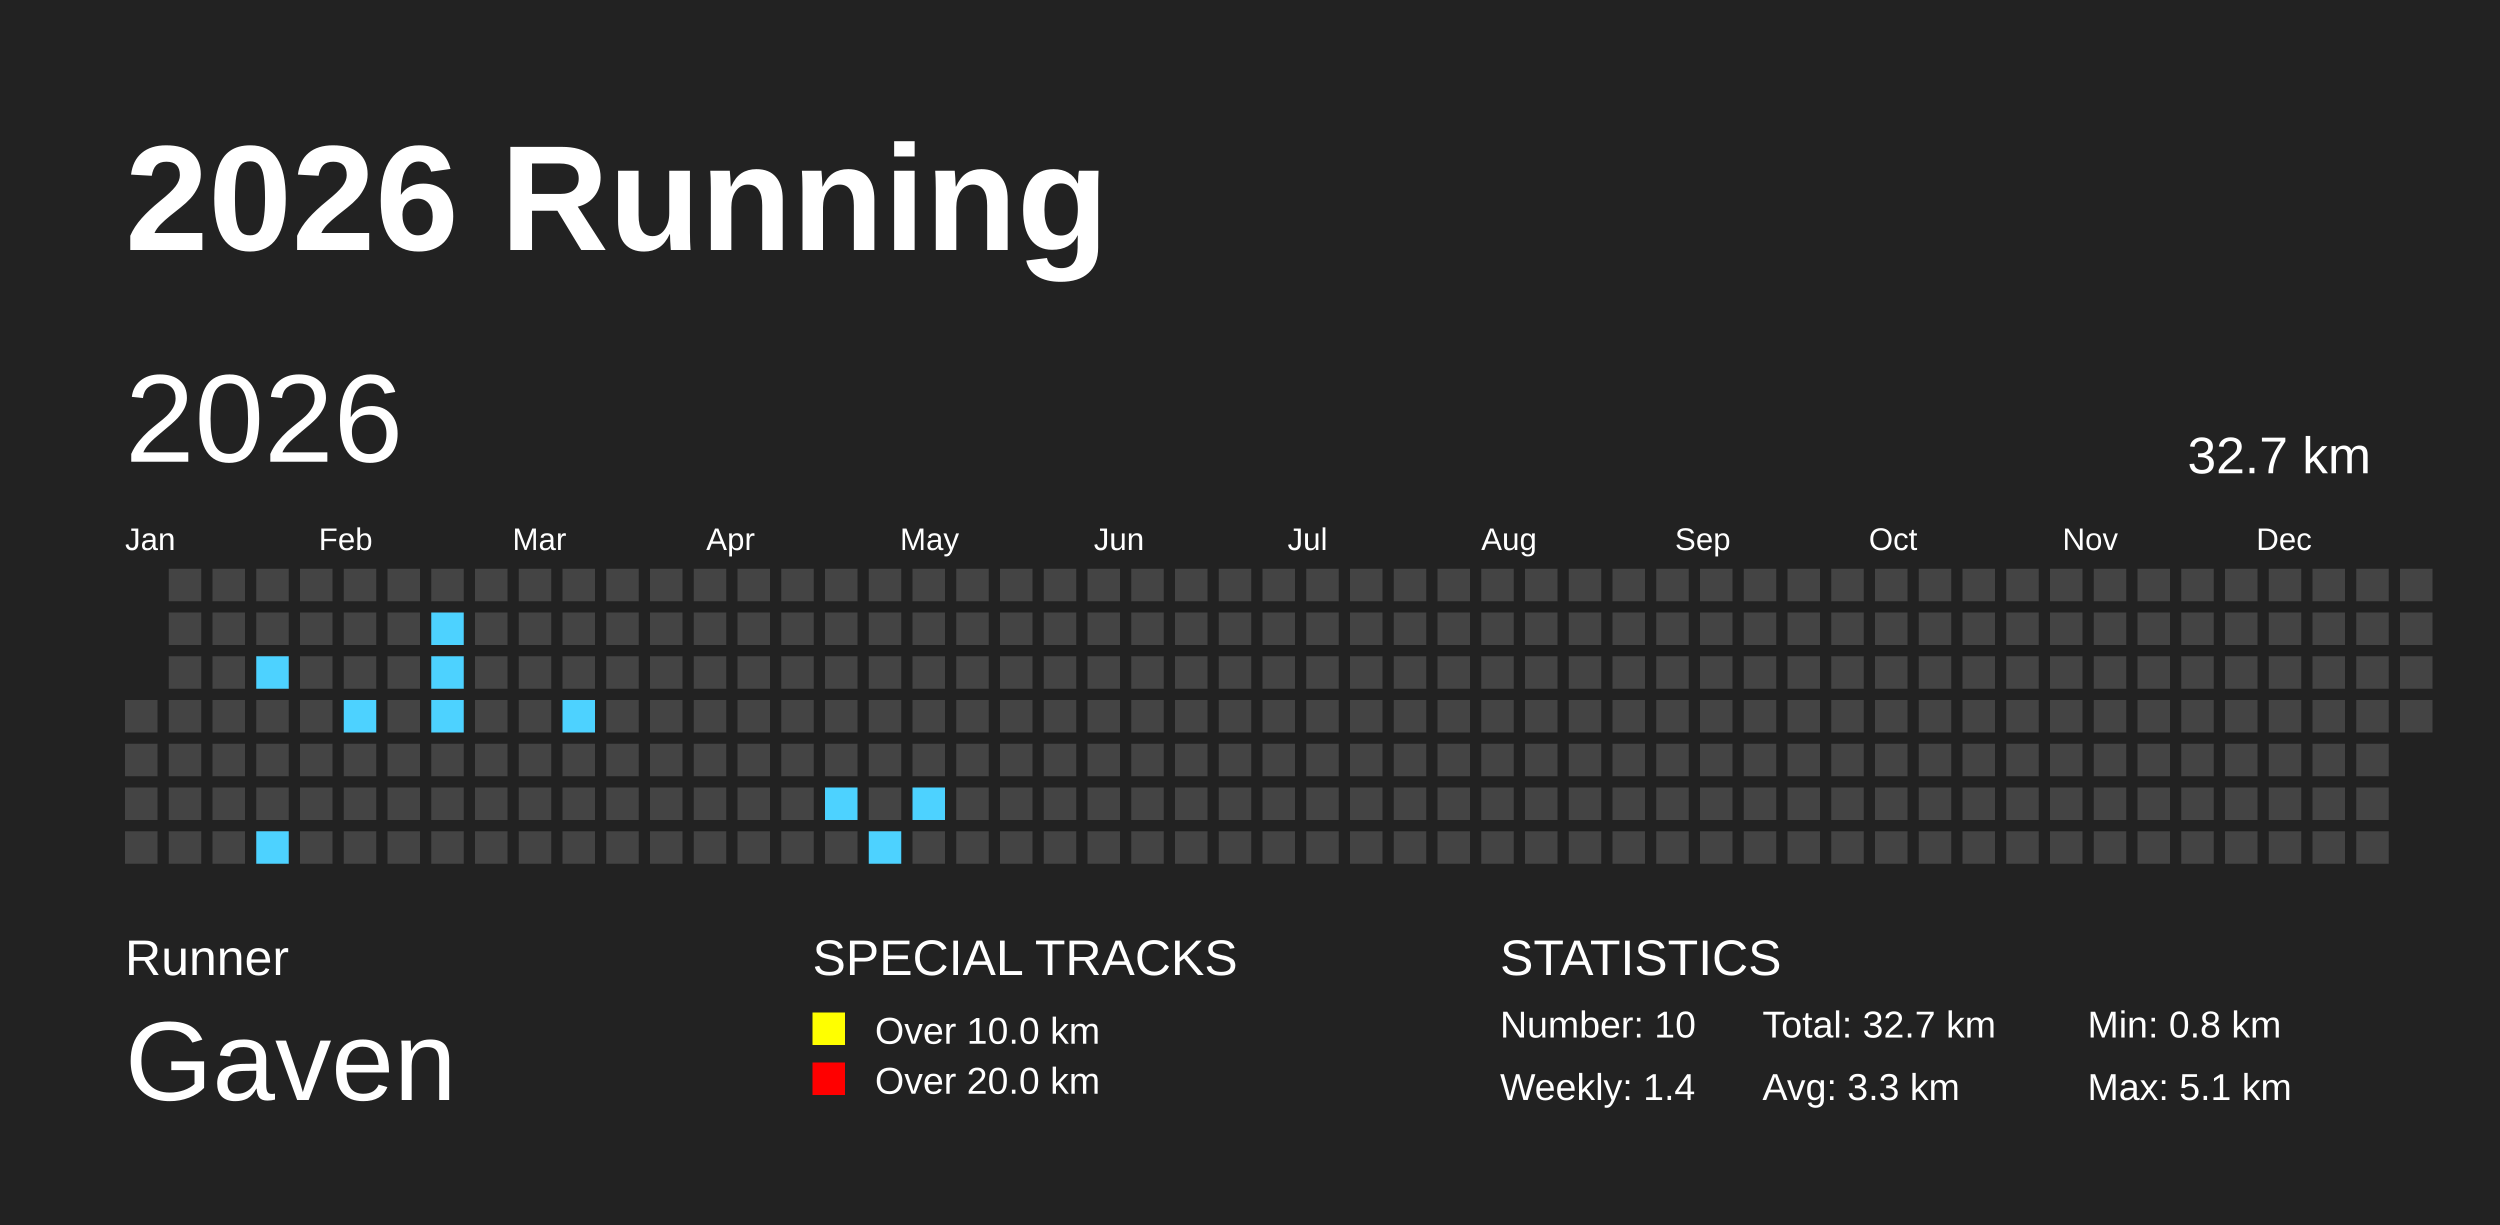
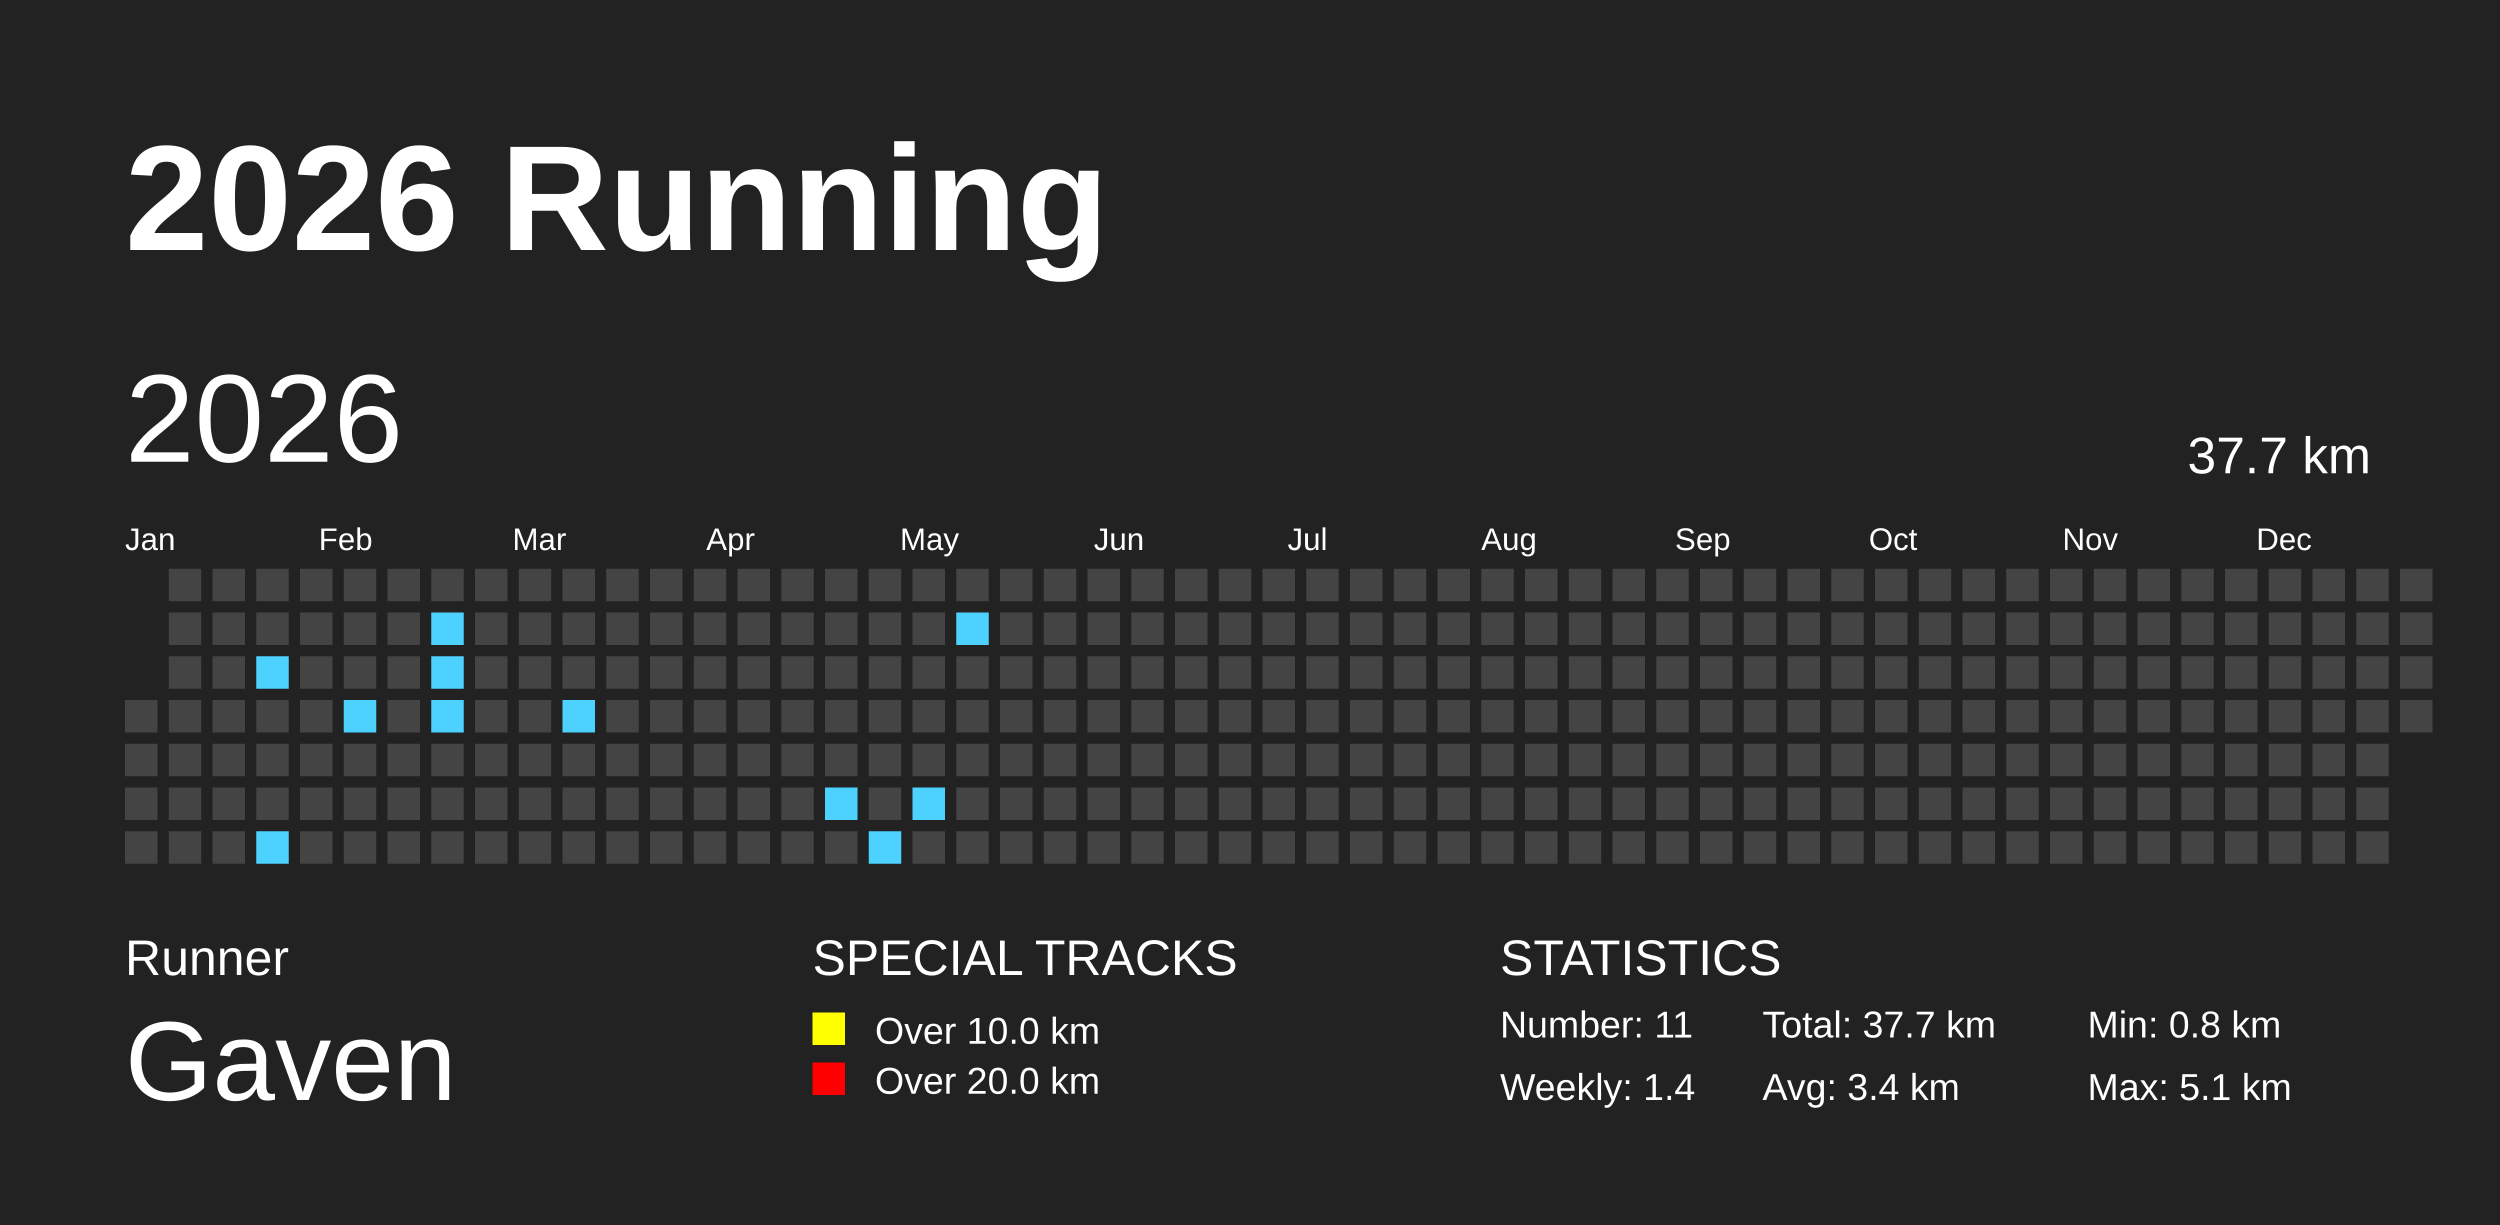
<svg xmlns="http://www.w3.org/2000/svg" baseProfile="full" height="98mm" version="1.1" viewBox="0,0,200,98" width="200mm">
  <defs />
  <rect fill="#222222" height="98" width="200" x="0" y="0" />
  <text fill="#FFFFFF" style="font-size:12px; font-family:Arial; font-weight:bold;" x="10" y="20">2026 Running</text>
  <text fill="#FFFFFF" style="font-size:4px; font-family:Arial" x="10" y="78">Runner</text>
  <text fill="#FFFFFF" style="font-size:9px; font-family:Arial" x="10" y="88">Gaven</text>
  <text fill="#FFFFFF" style="font-size:4px; font-family:Arial" x="65" y="78">SPECIAL TRACKS</text>
  <rect fill="yellow" height="2.6" width="2.6" x="65" y="81" />
  <text fill="#FFFFFF" style="font-size:3px; font-family:Arial" x="70" y="83.5">Over 10.0 km</text>
  <rect fill="red" height="2.6" width="2.6" x="65" y="85" />
  <text fill="#FFFFFF" style="font-size:3px; font-family:Arial" x="70" y="87.5">Over 20.0 km</text>
  <text fill="#FFFFFF" style="font-size:4px; font-family:Arial" x="120" y="78">STATISTICS</text>
-   <text fill="#FFFFFF" style="font-size:3px; font-family:Arial" x="120" y="83">Number: 10</text>
+   <text fill="#FFFFFF" style="font-size:3px; font-family:Arial" x="120" y="83">Number: 11</text>
  <text fill="#FFFFFF" style="font-size:3px; font-family:Arial" x="120" y="88">Weekly: 1.4</text>
-   <text fill="#FFFFFF" style="font-size:3px; font-family:Arial" x="141" y="83">Total: 32.7 km</text>
-   <text fill="#FFFFFF" style="font-size:3px; font-family:Arial" x="141" y="88">Avg: 3.3 km</text>
+   <text fill="#FFFFFF" style="font-size:3px; font-family:Arial" x="141" y="83">Total: 37.7 km</text>
+   <text fill="#FFFFFF" style="font-size:3px; font-family:Arial" x="141" y="88">Avg: 3.4 km</text>
  <text fill="#FFFFFF" style="font-size:3px; font-family:Arial" x="167" y="83">Min: 0.8 km</text>
  <text fill="#FFFFFF" style="font-size:3px; font-family:Arial" x="167" y="88">Max: 5.1 km</text>
  <text dominant-baseline="hanging" fill="#FFFFFF" style="font-size:10.0px; font-family:Arial;" x="10" y="30">2026</text>
-   <text dominant-baseline="hanging" fill="#FFFFFF" style="font-size:4.125px; font-family:Arial;" x="175" y="35">32.7 km</text>
+   <text dominant-baseline="hanging" fill="#FFFFFF" style="font-size:4.125px; font-family:Arial;" x="175" y="35">37.7 km</text>
  <text fill="#FFFFFF" style="font-size:2.5px; font-family:Arial" x="10.0" y="44">Jan</text>
  <text fill="#FFFFFF" style="font-size:2.5px; font-family:Arial" x="25.5" y="44">Feb</text>
  <text fill="#FFFFFF" style="font-size:2.5px; font-family:Arial" x="41.0" y="44">Mar</text>
  <text fill="#FFFFFF" style="font-size:2.5px; font-family:Arial" x="56.5" y="44">Apr</text>
  <text fill="#FFFFFF" style="font-size:2.5px; font-family:Arial" x="72.0" y="44">May</text>
  <text fill="#FFFFFF" style="font-size:2.5px; font-family:Arial" x="87.5" y="44">Jun</text>
  <text fill="#FFFFFF" style="font-size:2.5px; font-family:Arial" x="103.0" y="44">Jul</text>
  <text fill="#FFFFFF" style="font-size:2.5px; font-family:Arial" x="118.5" y="44">Aug</text>
  <text fill="#FFFFFF" style="font-size:2.5px; font-family:Arial" x="134.0" y="44">Sep</text>
  <text fill="#FFFFFF" style="font-size:2.5px; font-family:Arial" x="149.5" y="44">Oct</text>
  <text fill="#FFFFFF" style="font-size:2.5px; font-family:Arial" x="165.0" y="44">Nov</text>
  <text fill="#FFFFFF" style="font-size:2.5px; font-family:Arial" x="180.5" y="44">Dec</text>
  <rect fill="#444444" height="2.6" width="2.6" x="10.0" y="56.0" />
  <rect fill="#444444" height="2.6" width="2.6" x="10.0" y="59.5" />
  <rect fill="#444444" height="2.6" width="2.6" x="10.0" y="63.0" />
  <rect fill="#444444" height="2.6" width="2.6" x="10.0" y="66.5" />
  <rect fill="#444444" height="2.6" width="2.6" x="13.5" y="45.5" />
  <rect fill="#444444" height="2.6" width="2.6" x="13.5" y="49.0" />
  <rect fill="#444444" height="2.6" width="2.6" x="13.5" y="52.5" />
  <rect fill="#444444" height="2.6" width="2.6" x="13.5" y="56.0" />
  <rect fill="#444444" height="2.6" width="2.6" x="13.5" y="59.5" />
  <rect fill="#444444" height="2.6" width="2.6" x="13.5" y="63.0" />
  <rect fill="#444444" height="2.6" width="2.6" x="13.5" y="66.5" />
  <rect fill="#444444" height="2.6" width="2.6" x="17.0" y="45.5" />
  <rect fill="#444444" height="2.6" width="2.6" x="17.0" y="49.0" />
  <rect fill="#444444" height="2.6" width="2.6" x="17.0" y="52.5" />
  <rect fill="#444444" height="2.6" width="2.6" x="17.0" y="56.0" />
  <rect fill="#444444" height="2.6" width="2.6" x="17.0" y="59.5" />
  <rect fill="#444444" height="2.6" width="2.6" x="17.0" y="63.0" />
  <rect fill="#444444" height="2.6" width="2.6" x="17.0" y="66.5" />
  <rect fill="#444444" height="2.6" width="2.6" x="20.5" y="45.5" />
  <rect fill="#444444" height="2.6" width="2.6" x="20.5" y="49.0" />
  <rect fill="#4DD2FF" height="2.6" width="2.6" x="20.5" y="52.5" />
  <rect fill="#444444" height="2.6" width="2.6" x="20.5" y="56.0" />
  <rect fill="#444444" height="2.6" width="2.6" x="20.5" y="59.5" />
  <rect fill="#444444" height="2.6" width="2.6" x="20.5" y="63.0" />
  <rect fill="#4DD2FF" height="2.6" width="2.6" x="20.5" y="66.5" />
  <rect fill="#444444" height="2.6" width="2.6" x="24.0" y="45.5" />
  <rect fill="#444444" height="2.6" width="2.6" x="24.0" y="49.0" />
  <rect fill="#444444" height="2.6" width="2.6" x="24.0" y="52.5" />
  <rect fill="#444444" height="2.6" width="2.6" x="24.0" y="56.0" />
  <rect fill="#444444" height="2.6" width="2.6" x="24.0" y="59.5" />
  <rect fill="#444444" height="2.6" width="2.6" x="24.0" y="63.0" />
  <rect fill="#444444" height="2.6" width="2.6" x="24.0" y="66.5" />
  <rect fill="#444444" height="2.6" width="2.6" x="27.5" y="45.5" />
  <rect fill="#444444" height="2.6" width="2.6" x="27.5" y="49.0" />
  <rect fill="#444444" height="2.6" width="2.6" x="27.5" y="52.5" />
  <rect fill="#4DD2FF" height="2.6" width="2.6" x="27.5" y="56.0" />
  <rect fill="#444444" height="2.6" width="2.6" x="27.5" y="59.5" />
  <rect fill="#444444" height="2.6" width="2.6" x="27.5" y="63.0" />
  <rect fill="#444444" height="2.6" width="2.6" x="27.5" y="66.5" />
  <rect fill="#444444" height="2.6" width="2.6" x="31.0" y="45.5" />
  <rect fill="#444444" height="2.6" width="2.6" x="31.0" y="49.0" />
  <rect fill="#444444" height="2.6" width="2.6" x="31.0" y="52.5" />
  <rect fill="#444444" height="2.6" width="2.6" x="31.0" y="56.0" />
  <rect fill="#444444" height="2.6" width="2.6" x="31.0" y="59.5" />
  <rect fill="#444444" height="2.6" width="2.6" x="31.0" y="63.0" />
  <rect fill="#444444" height="2.6" width="2.6" x="31.0" y="66.5" />
  <rect fill="#444444" height="2.6" width="2.6" x="34.5" y="45.5" />
  <rect fill="#4DD2FF" height="2.6" width="2.6" x="34.5" y="49.0" />
  <rect fill="#4DD2FF" height="2.6" width="2.6" x="34.5" y="52.5" />
  <rect fill="#4DD2FF" height="2.6" width="2.6" x="34.5" y="56.0" />
  <rect fill="#444444" height="2.6" width="2.6" x="34.5" y="59.5" />
  <rect fill="#444444" height="2.6" width="2.6" x="34.5" y="63.0" />
  <rect fill="#444444" height="2.6" width="2.6" x="34.5" y="66.5" />
  <rect fill="#444444" height="2.6" width="2.6" x="38.0" y="45.5" />
  <rect fill="#444444" height="2.6" width="2.6" x="38.0" y="49.0" />
  <rect fill="#444444" height="2.6" width="2.6" x="38.0" y="52.5" />
  <rect fill="#444444" height="2.6" width="2.6" x="38.0" y="56.0" />
  <rect fill="#444444" height="2.6" width="2.6" x="38.0" y="59.5" />
  <rect fill="#444444" height="2.6" width="2.6" x="38.0" y="63.0" />
  <rect fill="#444444" height="2.6" width="2.6" x="38.0" y="66.5" />
  <rect fill="#444444" height="2.6" width="2.6" x="41.5" y="45.5" />
  <rect fill="#444444" height="2.6" width="2.6" x="41.5" y="49.0" />
  <rect fill="#444444" height="2.6" width="2.6" x="41.5" y="52.5" />
  <rect fill="#444444" height="2.6" width="2.6" x="41.5" y="56.0" />
  <rect fill="#444444" height="2.6" width="2.6" x="41.5" y="59.5" />
  <rect fill="#444444" height="2.6" width="2.6" x="41.5" y="63.0" />
  <rect fill="#444444" height="2.6" width="2.6" x="41.5" y="66.5" />
  <rect fill="#444444" height="2.6" width="2.6" x="45.0" y="45.5" />
  <rect fill="#444444" height="2.6" width="2.6" x="45.0" y="49.0" />
  <rect fill="#444444" height="2.6" width="2.6" x="45.0" y="52.5" />
  <rect fill="#4DD2FF" height="2.6" width="2.6" x="45.0" y="56.0" />
  <rect fill="#444444" height="2.6" width="2.6" x="45.0" y="59.5" />
  <rect fill="#444444" height="2.6" width="2.6" x="45.0" y="63.0" />
  <rect fill="#444444" height="2.6" width="2.6" x="45.0" y="66.5" />
  <rect fill="#444444" height="2.6" width="2.6" x="48.5" y="45.5" />
  <rect fill="#444444" height="2.6" width="2.6" x="48.5" y="49.0" />
  <rect fill="#444444" height="2.6" width="2.6" x="48.5" y="52.5" />
  <rect fill="#444444" height="2.6" width="2.6" x="48.5" y="56.0" />
  <rect fill="#444444" height="2.6" width="2.6" x="48.5" y="59.5" />
  <rect fill="#444444" height="2.6" width="2.6" x="48.5" y="63.0" />
  <rect fill="#444444" height="2.6" width="2.6" x="48.5" y="66.5" />
  <rect fill="#444444" height="2.6" width="2.6" x="52.0" y="45.5" />
  <rect fill="#444444" height="2.6" width="2.6" x="52.0" y="49.0" />
  <rect fill="#444444" height="2.6" width="2.6" x="52.0" y="52.5" />
  <rect fill="#444444" height="2.6" width="2.6" x="52.0" y="56.0" />
  <rect fill="#444444" height="2.6" width="2.6" x="52.0" y="59.5" />
  <rect fill="#444444" height="2.6" width="2.6" x="52.0" y="63.0" />
  <rect fill="#444444" height="2.6" width="2.6" x="52.0" y="66.5" />
  <rect fill="#444444" height="2.6" width="2.6" x="55.5" y="45.5" />
  <rect fill="#444444" height="2.6" width="2.6" x="55.5" y="49.0" />
  <rect fill="#444444" height="2.6" width="2.6" x="55.5" y="52.5" />
  <rect fill="#444444" height="2.6" width="2.6" x="55.5" y="56.0" />
  <rect fill="#444444" height="2.6" width="2.6" x="55.5" y="59.5" />
  <rect fill="#444444" height="2.6" width="2.6" x="55.5" y="63.0" />
  <rect fill="#444444" height="2.6" width="2.6" x="55.5" y="66.5" />
  <rect fill="#444444" height="2.6" width="2.6" x="59.0" y="45.5" />
  <rect fill="#444444" height="2.6" width="2.6" x="59.0" y="49.0" />
  <rect fill="#444444" height="2.6" width="2.6" x="59.0" y="52.5" />
  <rect fill="#444444" height="2.6" width="2.6" x="59.0" y="56.0" />
  <rect fill="#444444" height="2.6" width="2.6" x="59.0" y="59.5" />
  <rect fill="#444444" height="2.6" width="2.6" x="59.0" y="63.0" />
  <rect fill="#444444" height="2.6" width="2.6" x="59.0" y="66.5" />
  <rect fill="#444444" height="2.6" width="2.6" x="62.5" y="45.5" />
  <rect fill="#444444" height="2.6" width="2.6" x="62.5" y="49.0" />
  <rect fill="#444444" height="2.6" width="2.6" x="62.5" y="52.5" />
  <rect fill="#444444" height="2.6" width="2.6" x="62.5" y="56.0" />
  <rect fill="#444444" height="2.6" width="2.6" x="62.5" y="59.5" />
  <rect fill="#444444" height="2.6" width="2.6" x="62.5" y="63.0" />
  <rect fill="#444444" height="2.6" width="2.6" x="62.5" y="66.5" />
  <rect fill="#444444" height="2.6" width="2.6" x="66.0" y="45.5" />
  <rect fill="#444444" height="2.6" width="2.6" x="66.0" y="49.0" />
  <rect fill="#444444" height="2.6" width="2.6" x="66.0" y="52.5" />
  <rect fill="#444444" height="2.6" width="2.6" x="66.0" y="56.0" />
  <rect fill="#444444" height="2.6" width="2.6" x="66.0" y="59.5" />
  <rect fill="#4DD2FF" height="2.6" width="2.6" x="66.0" y="63.0" />
  <rect fill="#444444" height="2.6" width="2.6" x="66.0" y="66.5" />
  <rect fill="#444444" height="2.6" width="2.6" x="69.5" y="45.5" />
  <rect fill="#444444" height="2.6" width="2.6" x="69.5" y="49.0" />
  <rect fill="#444444" height="2.6" width="2.6" x="69.5" y="52.5" />
  <rect fill="#444444" height="2.6" width="2.6" x="69.5" y="56.0" />
  <rect fill="#444444" height="2.6" width="2.6" x="69.5" y="59.5" />
  <rect fill="#444444" height="2.6" width="2.6" x="69.5" y="63.0" />
  <rect fill="#4DD2FF" height="2.6" width="2.6" x="69.5" y="66.5" />
  <rect fill="#444444" height="2.6" width="2.6" x="73.0" y="45.5" />
  <rect fill="#444444" height="2.6" width="2.6" x="73.0" y="49.0" />
  <rect fill="#444444" height="2.6" width="2.6" x="73.0" y="52.5" />
  <rect fill="#444444" height="2.6" width="2.6" x="73.0" y="56.0" />
  <rect fill="#444444" height="2.6" width="2.6" x="73.0" y="59.5" />
  <rect fill="#4DD2FF" height="2.6" width="2.6" x="73.0" y="63.0" />
  <rect fill="#444444" height="2.6" width="2.6" x="73.0" y="66.5" />
  <rect fill="#444444" height="2.6" width="2.6" x="76.5" y="45.5" />
-   <rect fill="#444444" height="2.6" width="2.6" x="76.5" y="49.0" />
+   <rect fill="#4DD2FF" height="2.6" width="2.6" x="76.5" y="49.0" />
  <rect fill="#444444" height="2.6" width="2.6" x="76.5" y="52.5" />
  <rect fill="#444444" height="2.6" width="2.6" x="76.5" y="56.0" />
  <rect fill="#444444" height="2.6" width="2.6" x="76.5" y="59.5" />
  <rect fill="#444444" height="2.6" width="2.6" x="76.5" y="63.0" />
  <rect fill="#444444" height="2.6" width="2.6" x="76.5" y="66.5" />
  <rect fill="#444444" height="2.6" width="2.6" x="80.0" y="45.5" />
  <rect fill="#444444" height="2.6" width="2.6" x="80.0" y="49.0" />
  <rect fill="#444444" height="2.6" width="2.6" x="80.0" y="52.5" />
  <rect fill="#444444" height="2.6" width="2.6" x="80.0" y="56.0" />
  <rect fill="#444444" height="2.6" width="2.6" x="80.0" y="59.5" />
  <rect fill="#444444" height="2.6" width="2.6" x="80.0" y="63.0" />
  <rect fill="#444444" height="2.6" width="2.6" x="80.0" y="66.5" />
  <rect fill="#444444" height="2.6" width="2.6" x="83.5" y="45.5" />
  <rect fill="#444444" height="2.6" width="2.6" x="83.5" y="49.0" />
  <rect fill="#444444" height="2.6" width="2.6" x="83.5" y="52.5" />
  <rect fill="#444444" height="2.6" width="2.6" x="83.5" y="56.0" />
  <rect fill="#444444" height="2.6" width="2.6" x="83.5" y="59.5" />
  <rect fill="#444444" height="2.6" width="2.6" x="83.5" y="63.0" />
  <rect fill="#444444" height="2.6" width="2.6" x="83.5" y="66.5" />
  <rect fill="#444444" height="2.6" width="2.6" x="87.0" y="45.5" />
  <rect fill="#444444" height="2.6" width="2.6" x="87.0" y="49.0" />
  <rect fill="#444444" height="2.6" width="2.6" x="87.0" y="52.5" />
  <rect fill="#444444" height="2.6" width="2.6" x="87.0" y="56.0" />
  <rect fill="#444444" height="2.6" width="2.6" x="87.0" y="59.5" />
  <rect fill="#444444" height="2.6" width="2.6" x="87.0" y="63.0" />
  <rect fill="#444444" height="2.6" width="2.6" x="87.0" y="66.5" />
  <rect fill="#444444" height="2.6" width="2.6" x="90.5" y="45.5" />
  <rect fill="#444444" height="2.6" width="2.6" x="90.5" y="49.0" />
  <rect fill="#444444" height="2.6" width="2.6" x="90.5" y="52.5" />
  <rect fill="#444444" height="2.6" width="2.6" x="90.5" y="56.0" />
  <rect fill="#444444" height="2.6" width="2.6" x="90.5" y="59.5" />
  <rect fill="#444444" height="2.6" width="2.6" x="90.5" y="63.0" />
  <rect fill="#444444" height="2.6" width="2.6" x="90.5" y="66.5" />
  <rect fill="#444444" height="2.6" width="2.6" x="94.0" y="45.5" />
  <rect fill="#444444" height="2.6" width="2.6" x="94.0" y="49.0" />
  <rect fill="#444444" height="2.6" width="2.6" x="94.0" y="52.5" />
  <rect fill="#444444" height="2.6" width="2.6" x="94.0" y="56.0" />
  <rect fill="#444444" height="2.6" width="2.6" x="94.0" y="59.5" />
  <rect fill="#444444" height="2.6" width="2.6" x="94.0" y="63.0" />
  <rect fill="#444444" height="2.6" width="2.6" x="94.0" y="66.5" />
  <rect fill="#444444" height="2.6" width="2.6" x="97.5" y="45.5" />
  <rect fill="#444444" height="2.6" width="2.6" x="97.5" y="49.0" />
  <rect fill="#444444" height="2.6" width="2.6" x="97.5" y="52.5" />
  <rect fill="#444444" height="2.6" width="2.6" x="97.5" y="56.0" />
  <rect fill="#444444" height="2.6" width="2.6" x="97.5" y="59.5" />
  <rect fill="#444444" height="2.6" width="2.6" x="97.5" y="63.0" />
  <rect fill="#444444" height="2.6" width="2.6" x="97.5" y="66.5" />
  <rect fill="#444444" height="2.6" width="2.6" x="101.0" y="45.5" />
  <rect fill="#444444" height="2.6" width="2.6" x="101.0" y="49.0" />
  <rect fill="#444444" height="2.6" width="2.6" x="101.0" y="52.5" />
  <rect fill="#444444" height="2.6" width="2.6" x="101.0" y="56.0" />
  <rect fill="#444444" height="2.6" width="2.6" x="101.0" y="59.5" />
  <rect fill="#444444" height="2.6" width="2.6" x="101.0" y="63.0" />
  <rect fill="#444444" height="2.6" width="2.6" x="101.0" y="66.5" />
  <rect fill="#444444" height="2.6" width="2.6" x="104.5" y="45.5" />
  <rect fill="#444444" height="2.6" width="2.6" x="104.5" y="49.0" />
  <rect fill="#444444" height="2.6" width="2.6" x="104.5" y="52.5" />
  <rect fill="#444444" height="2.6" width="2.6" x="104.5" y="56.0" />
  <rect fill="#444444" height="2.6" width="2.6" x="104.5" y="59.5" />
  <rect fill="#444444" height="2.6" width="2.6" x="104.5" y="63.0" />
  <rect fill="#444444" height="2.6" width="2.6" x="104.5" y="66.5" />
  <rect fill="#444444" height="2.6" width="2.6" x="108.0" y="45.5" />
  <rect fill="#444444" height="2.6" width="2.6" x="108.0" y="49.0" />
  <rect fill="#444444" height="2.6" width="2.6" x="108.0" y="52.5" />
  <rect fill="#444444" height="2.6" width="2.6" x="108.0" y="56.0" />
  <rect fill="#444444" height="2.6" width="2.6" x="108.0" y="59.5" />
  <rect fill="#444444" height="2.6" width="2.6" x="108.0" y="63.0" />
  <rect fill="#444444" height="2.6" width="2.6" x="108.0" y="66.5" />
  <rect fill="#444444" height="2.6" width="2.6" x="111.5" y="45.5" />
  <rect fill="#444444" height="2.6" width="2.6" x="111.5" y="49.0" />
  <rect fill="#444444" height="2.6" width="2.6" x="111.5" y="52.5" />
  <rect fill="#444444" height="2.6" width="2.6" x="111.5" y="56.0" />
  <rect fill="#444444" height="2.6" width="2.6" x="111.5" y="59.5" />
  <rect fill="#444444" height="2.6" width="2.6" x="111.5" y="63.0" />
  <rect fill="#444444" height="2.6" width="2.6" x="111.5" y="66.5" />
  <rect fill="#444444" height="2.6" width="2.6" x="115.0" y="45.5" />
  <rect fill="#444444" height="2.6" width="2.6" x="115.0" y="49.0" />
  <rect fill="#444444" height="2.6" width="2.6" x="115.0" y="52.5" />
  <rect fill="#444444" height="2.6" width="2.6" x="115.0" y="56.0" />
  <rect fill="#444444" height="2.6" width="2.6" x="115.0" y="59.5" />
  <rect fill="#444444" height="2.6" width="2.6" x="115.0" y="63.0" />
  <rect fill="#444444" height="2.6" width="2.6" x="115.0" y="66.5" />
  <rect fill="#444444" height="2.6" width="2.6" x="118.5" y="45.5" />
  <rect fill="#444444" height="2.6" width="2.6" x="118.5" y="49.0" />
  <rect fill="#444444" height="2.6" width="2.6" x="118.5" y="52.5" />
  <rect fill="#444444" height="2.6" width="2.6" x="118.5" y="56.0" />
  <rect fill="#444444" height="2.6" width="2.6" x="118.5" y="59.5" />
  <rect fill="#444444" height="2.6" width="2.6" x="118.5" y="63.0" />
  <rect fill="#444444" height="2.6" width="2.6" x="118.5" y="66.5" />
  <rect fill="#444444" height="2.6" width="2.6" x="122.0" y="45.5" />
  <rect fill="#444444" height="2.6" width="2.6" x="122.0" y="49.0" />
  <rect fill="#444444" height="2.6" width="2.6" x="122.0" y="52.5" />
  <rect fill="#444444" height="2.6" width="2.6" x="122.0" y="56.0" />
  <rect fill="#444444" height="2.6" width="2.6" x="122.0" y="59.5" />
  <rect fill="#444444" height="2.6" width="2.6" x="122.0" y="63.0" />
  <rect fill="#444444" height="2.6" width="2.6" x="122.0" y="66.5" />
  <rect fill="#444444" height="2.6" width="2.6" x="125.5" y="45.5" />
  <rect fill="#444444" height="2.6" width="2.6" x="125.5" y="49.0" />
  <rect fill="#444444" height="2.6" width="2.6" x="125.5" y="52.5" />
  <rect fill="#444444" height="2.6" width="2.6" x="125.5" y="56.0" />
  <rect fill="#444444" height="2.6" width="2.6" x="125.5" y="59.5" />
  <rect fill="#444444" height="2.6" width="2.6" x="125.5" y="63.0" />
  <rect fill="#444444" height="2.6" width="2.6" x="125.5" y="66.5" />
  <rect fill="#444444" height="2.6" width="2.6" x="129.0" y="45.5" />
  <rect fill="#444444" height="2.6" width="2.6" x="129.0" y="49.0" />
  <rect fill="#444444" height="2.6" width="2.6" x="129.0" y="52.5" />
  <rect fill="#444444" height="2.6" width="2.6" x="129.0" y="56.0" />
  <rect fill="#444444" height="2.6" width="2.6" x="129.0" y="59.5" />
  <rect fill="#444444" height="2.6" width="2.6" x="129.0" y="63.0" />
  <rect fill="#444444" height="2.6" width="2.6" x="129.0" y="66.5" />
  <rect fill="#444444" height="2.6" width="2.6" x="132.5" y="45.5" />
  <rect fill="#444444" height="2.6" width="2.6" x="132.5" y="49.0" />
  <rect fill="#444444" height="2.6" width="2.6" x="132.5" y="52.5" />
  <rect fill="#444444" height="2.6" width="2.6" x="132.5" y="56.0" />
  <rect fill="#444444" height="2.6" width="2.6" x="132.5" y="59.5" />
  <rect fill="#444444" height="2.6" width="2.6" x="132.5" y="63.0" />
  <rect fill="#444444" height="2.6" width="2.6" x="132.5" y="66.5" />
  <rect fill="#444444" height="2.6" width="2.6" x="136.0" y="45.5" />
  <rect fill="#444444" height="2.6" width="2.6" x="136.0" y="49.0" />
  <rect fill="#444444" height="2.6" width="2.6" x="136.0" y="52.5" />
  <rect fill="#444444" height="2.6" width="2.6" x="136.0" y="56.0" />
  <rect fill="#444444" height="2.6" width="2.6" x="136.0" y="59.5" />
  <rect fill="#444444" height="2.6" width="2.6" x="136.0" y="63.0" />
  <rect fill="#444444" height="2.6" width="2.6" x="136.0" y="66.5" />
  <rect fill="#444444" height="2.6" width="2.6" x="139.5" y="45.5" />
  <rect fill="#444444" height="2.6" width="2.6" x="139.5" y="49.0" />
  <rect fill="#444444" height="2.6" width="2.6" x="139.5" y="52.5" />
  <rect fill="#444444" height="2.6" width="2.6" x="139.5" y="56.0" />
  <rect fill="#444444" height="2.6" width="2.6" x="139.5" y="59.5" />
  <rect fill="#444444" height="2.6" width="2.6" x="139.5" y="63.0" />
  <rect fill="#444444" height="2.6" width="2.6" x="139.5" y="66.5" />
  <rect fill="#444444" height="2.6" width="2.6" x="143.0" y="45.5" />
  <rect fill="#444444" height="2.6" width="2.6" x="143.0" y="49.0" />
  <rect fill="#444444" height="2.6" width="2.6" x="143.0" y="52.5" />
  <rect fill="#444444" height="2.6" width="2.6" x="143.0" y="56.0" />
  <rect fill="#444444" height="2.6" width="2.6" x="143.0" y="59.5" />
  <rect fill="#444444" height="2.6" width="2.6" x="143.0" y="63.0" />
  <rect fill="#444444" height="2.6" width="2.6" x="143.0" y="66.5" />
  <rect fill="#444444" height="2.6" width="2.6" x="146.5" y="45.5" />
  <rect fill="#444444" height="2.6" width="2.6" x="146.5" y="49.0" />
  <rect fill="#444444" height="2.6" width="2.6" x="146.5" y="52.5" />
  <rect fill="#444444" height="2.6" width="2.6" x="146.5" y="56.0" />
  <rect fill="#444444" height="2.6" width="2.6" x="146.5" y="59.5" />
  <rect fill="#444444" height="2.6" width="2.6" x="146.5" y="63.0" />
  <rect fill="#444444" height="2.6" width="2.6" x="146.5" y="66.5" />
  <rect fill="#444444" height="2.6" width="2.6" x="150.0" y="45.5" />
  <rect fill="#444444" height="2.6" width="2.6" x="150.0" y="49.0" />
  <rect fill="#444444" height="2.6" width="2.6" x="150.0" y="52.5" />
  <rect fill="#444444" height="2.6" width="2.6" x="150.0" y="56.0" />
  <rect fill="#444444" height="2.6" width="2.6" x="150.0" y="59.5" />
  <rect fill="#444444" height="2.6" width="2.6" x="150.0" y="63.0" />
  <rect fill="#444444" height="2.6" width="2.6" x="150.0" y="66.5" />
  <rect fill="#444444" height="2.6" width="2.6" x="153.5" y="45.5" />
  <rect fill="#444444" height="2.6" width="2.6" x="153.5" y="49.0" />
  <rect fill="#444444" height="2.6" width="2.6" x="153.5" y="52.5" />
  <rect fill="#444444" height="2.6" width="2.6" x="153.5" y="56.0" />
  <rect fill="#444444" height="2.6" width="2.6" x="153.5" y="59.5" />
  <rect fill="#444444" height="2.6" width="2.6" x="153.5" y="63.0" />
  <rect fill="#444444" height="2.6" width="2.6" x="153.5" y="66.5" />
  <rect fill="#444444" height="2.6" width="2.6" x="157.0" y="45.5" />
  <rect fill="#444444" height="2.6" width="2.6" x="157.0" y="49.0" />
  <rect fill="#444444" height="2.6" width="2.6" x="157.0" y="52.5" />
  <rect fill="#444444" height="2.6" width="2.6" x="157.0" y="56.0" />
  <rect fill="#444444" height="2.6" width="2.6" x="157.0" y="59.5" />
  <rect fill="#444444" height="2.6" width="2.6" x="157.0" y="63.0" />
  <rect fill="#444444" height="2.6" width="2.6" x="157.0" y="66.5" />
  <rect fill="#444444" height="2.6" width="2.6" x="160.5" y="45.5" />
  <rect fill="#444444" height="2.6" width="2.6" x="160.5" y="49.0" />
  <rect fill="#444444" height="2.6" width="2.6" x="160.5" y="52.5" />
  <rect fill="#444444" height="2.6" width="2.6" x="160.5" y="56.0" />
  <rect fill="#444444" height="2.6" width="2.6" x="160.5" y="59.5" />
  <rect fill="#444444" height="2.6" width="2.6" x="160.5" y="63.0" />
  <rect fill="#444444" height="2.6" width="2.6" x="160.5" y="66.5" />
  <rect fill="#444444" height="2.6" width="2.6" x="164.0" y="45.5" />
  <rect fill="#444444" height="2.6" width="2.6" x="164.0" y="49.0" />
  <rect fill="#444444" height="2.6" width="2.6" x="164.0" y="52.5" />
  <rect fill="#444444" height="2.6" width="2.6" x="164.0" y="56.0" />
  <rect fill="#444444" height="2.6" width="2.6" x="164.0" y="59.5" />
  <rect fill="#444444" height="2.6" width="2.6" x="164.0" y="63.0" />
  <rect fill="#444444" height="2.6" width="2.6" x="164.0" y="66.5" />
  <rect fill="#444444" height="2.6" width="2.6" x="167.5" y="45.5" />
  <rect fill="#444444" height="2.6" width="2.6" x="167.5" y="49.0" />
  <rect fill="#444444" height="2.6" width="2.6" x="167.5" y="52.5" />
  <rect fill="#444444" height="2.6" width="2.6" x="167.5" y="56.0" />
  <rect fill="#444444" height="2.6" width="2.6" x="167.5" y="59.5" />
  <rect fill="#444444" height="2.6" width="2.6" x="167.5" y="63.0" />
  <rect fill="#444444" height="2.6" width="2.6" x="167.5" y="66.5" />
  <rect fill="#444444" height="2.6" width="2.6" x="171.0" y="45.5" />
  <rect fill="#444444" height="2.6" width="2.6" x="171.0" y="49.0" />
  <rect fill="#444444" height="2.6" width="2.6" x="171.0" y="52.5" />
  <rect fill="#444444" height="2.6" width="2.6" x="171.0" y="56.0" />
  <rect fill="#444444" height="2.6" width="2.6" x="171.0" y="59.5" />
  <rect fill="#444444" height="2.6" width="2.6" x="171.0" y="63.0" />
  <rect fill="#444444" height="2.6" width="2.6" x="171.0" y="66.5" />
  <rect fill="#444444" height="2.6" width="2.6" x="174.5" y="45.5" />
  <rect fill="#444444" height="2.6" width="2.6" x="174.5" y="49.0" />
  <rect fill="#444444" height="2.6" width="2.6" x="174.5" y="52.5" />
  <rect fill="#444444" height="2.6" width="2.6" x="174.5" y="56.0" />
  <rect fill="#444444" height="2.6" width="2.6" x="174.5" y="59.5" />
  <rect fill="#444444" height="2.6" width="2.6" x="174.5" y="63.0" />
  <rect fill="#444444" height="2.6" width="2.6" x="174.5" y="66.5" />
  <rect fill="#444444" height="2.6" width="2.6" x="178.0" y="45.5" />
  <rect fill="#444444" height="2.6" width="2.6" x="178.0" y="49.0" />
  <rect fill="#444444" height="2.6" width="2.6" x="178.0" y="52.5" />
  <rect fill="#444444" height="2.6" width="2.6" x="178.0" y="56.0" />
  <rect fill="#444444" height="2.6" width="2.6" x="178.0" y="59.5" />
  <rect fill="#444444" height="2.6" width="2.6" x="178.0" y="63.0" />
  <rect fill="#444444" height="2.6" width="2.6" x="178.0" y="66.5" />
  <rect fill="#444444" height="2.6" width="2.6" x="181.5" y="45.5" />
  <rect fill="#444444" height="2.6" width="2.6" x="181.5" y="49.0" />
  <rect fill="#444444" height="2.6" width="2.6" x="181.5" y="52.5" />
  <rect fill="#444444" height="2.6" width="2.6" x="181.5" y="56.0" />
  <rect fill="#444444" height="2.6" width="2.6" x="181.5" y="59.5" />
  <rect fill="#444444" height="2.6" width="2.6" x="181.5" y="63.0" />
  <rect fill="#444444" height="2.6" width="2.6" x="181.5" y="66.5" />
  <rect fill="#444444" height="2.6" width="2.6" x="185.0" y="45.5" />
  <rect fill="#444444" height="2.6" width="2.6" x="185.0" y="49.0" />
  <rect fill="#444444" height="2.6" width="2.6" x="185.0" y="52.5" />
  <rect fill="#444444" height="2.6" width="2.6" x="185.0" y="56.0" />
  <rect fill="#444444" height="2.6" width="2.6" x="185.0" y="59.5" />
  <rect fill="#444444" height="2.6" width="2.6" x="185.0" y="63.0" />
  <rect fill="#444444" height="2.6" width="2.6" x="185.0" y="66.5" />
  <rect fill="#444444" height="2.6" width="2.6" x="188.5" y="45.5" />
  <rect fill="#444444" height="2.6" width="2.6" x="188.5" y="49.0" />
  <rect fill="#444444" height="2.6" width="2.6" x="188.5" y="52.5" />
  <rect fill="#444444" height="2.6" width="2.6" x="188.5" y="56.0" />
  <rect fill="#444444" height="2.6" width="2.6" x="188.5" y="59.5" />
  <rect fill="#444444" height="2.6" width="2.6" x="188.5" y="63.0" />
  <rect fill="#444444" height="2.6" width="2.6" x="188.5" y="66.5" />
  <rect fill="#444444" height="2.6" width="2.6" x="192.0" y="45.5" />
  <rect fill="#444444" height="2.6" width="2.6" x="192.0" y="49.0" />
  <rect fill="#444444" height="2.6" width="2.6" x="192.0" y="52.5" />
  <rect fill="#444444" height="2.6" width="2.6" x="192.0" y="56.0" />
</svg>
